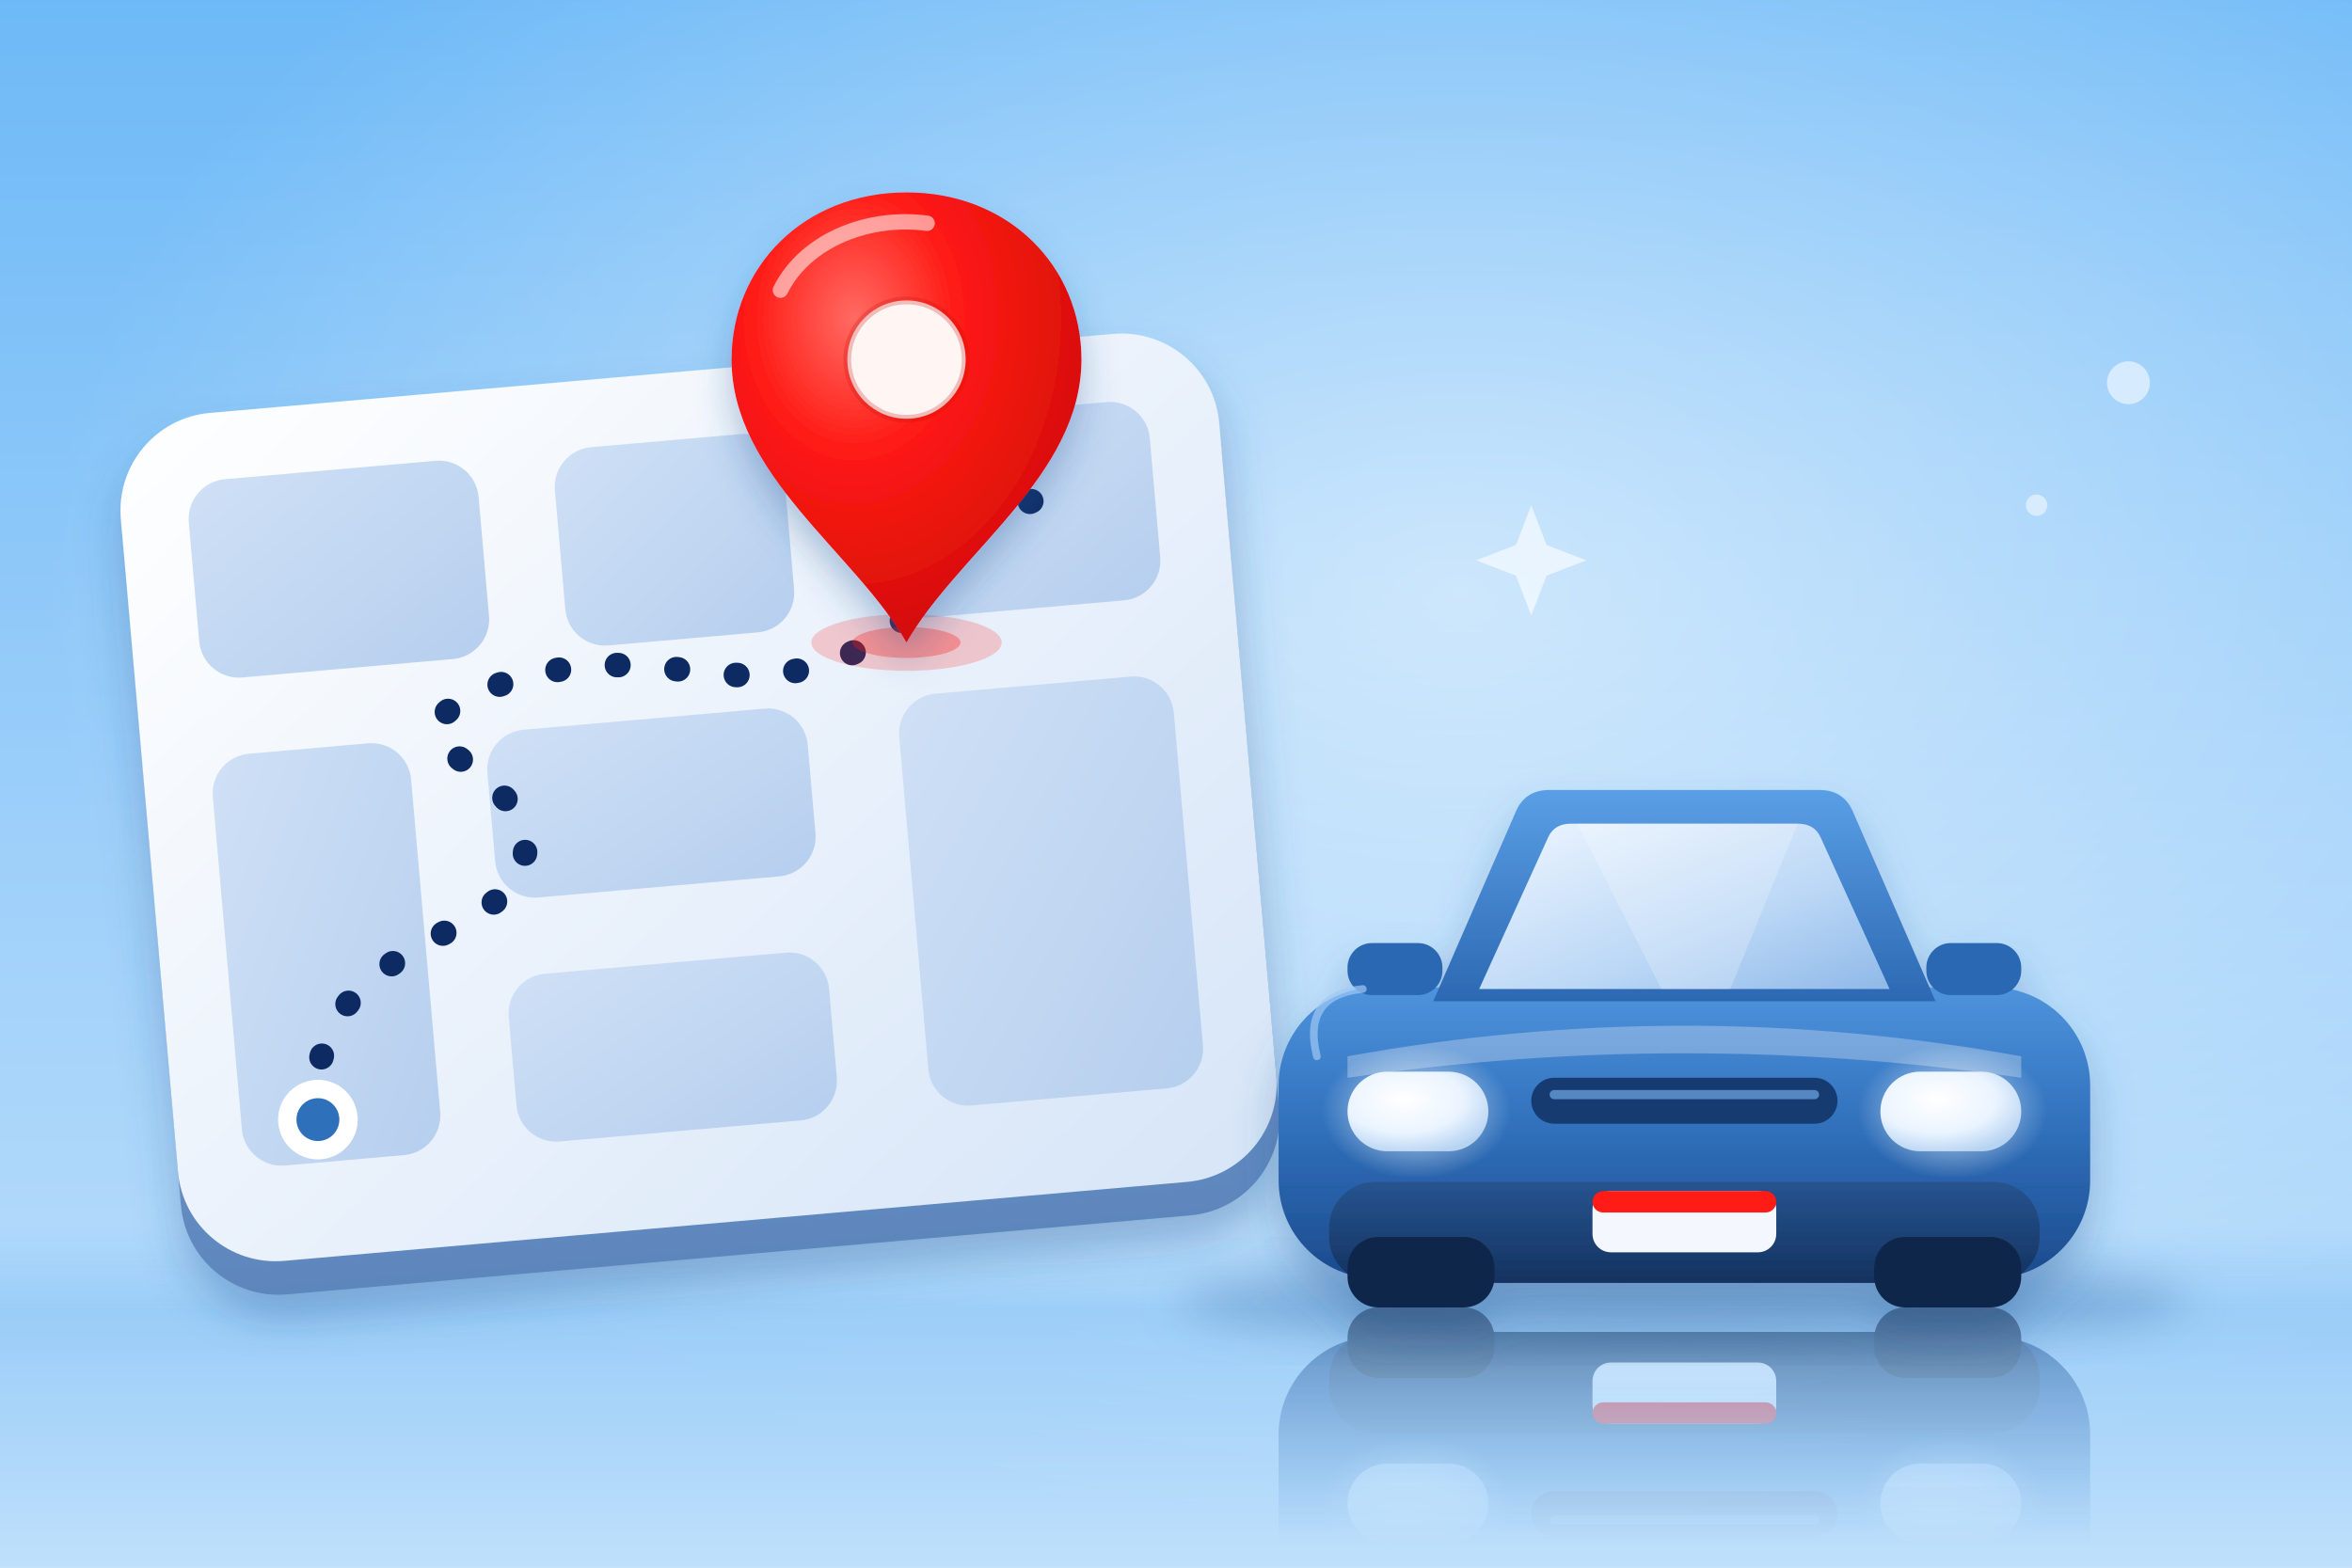
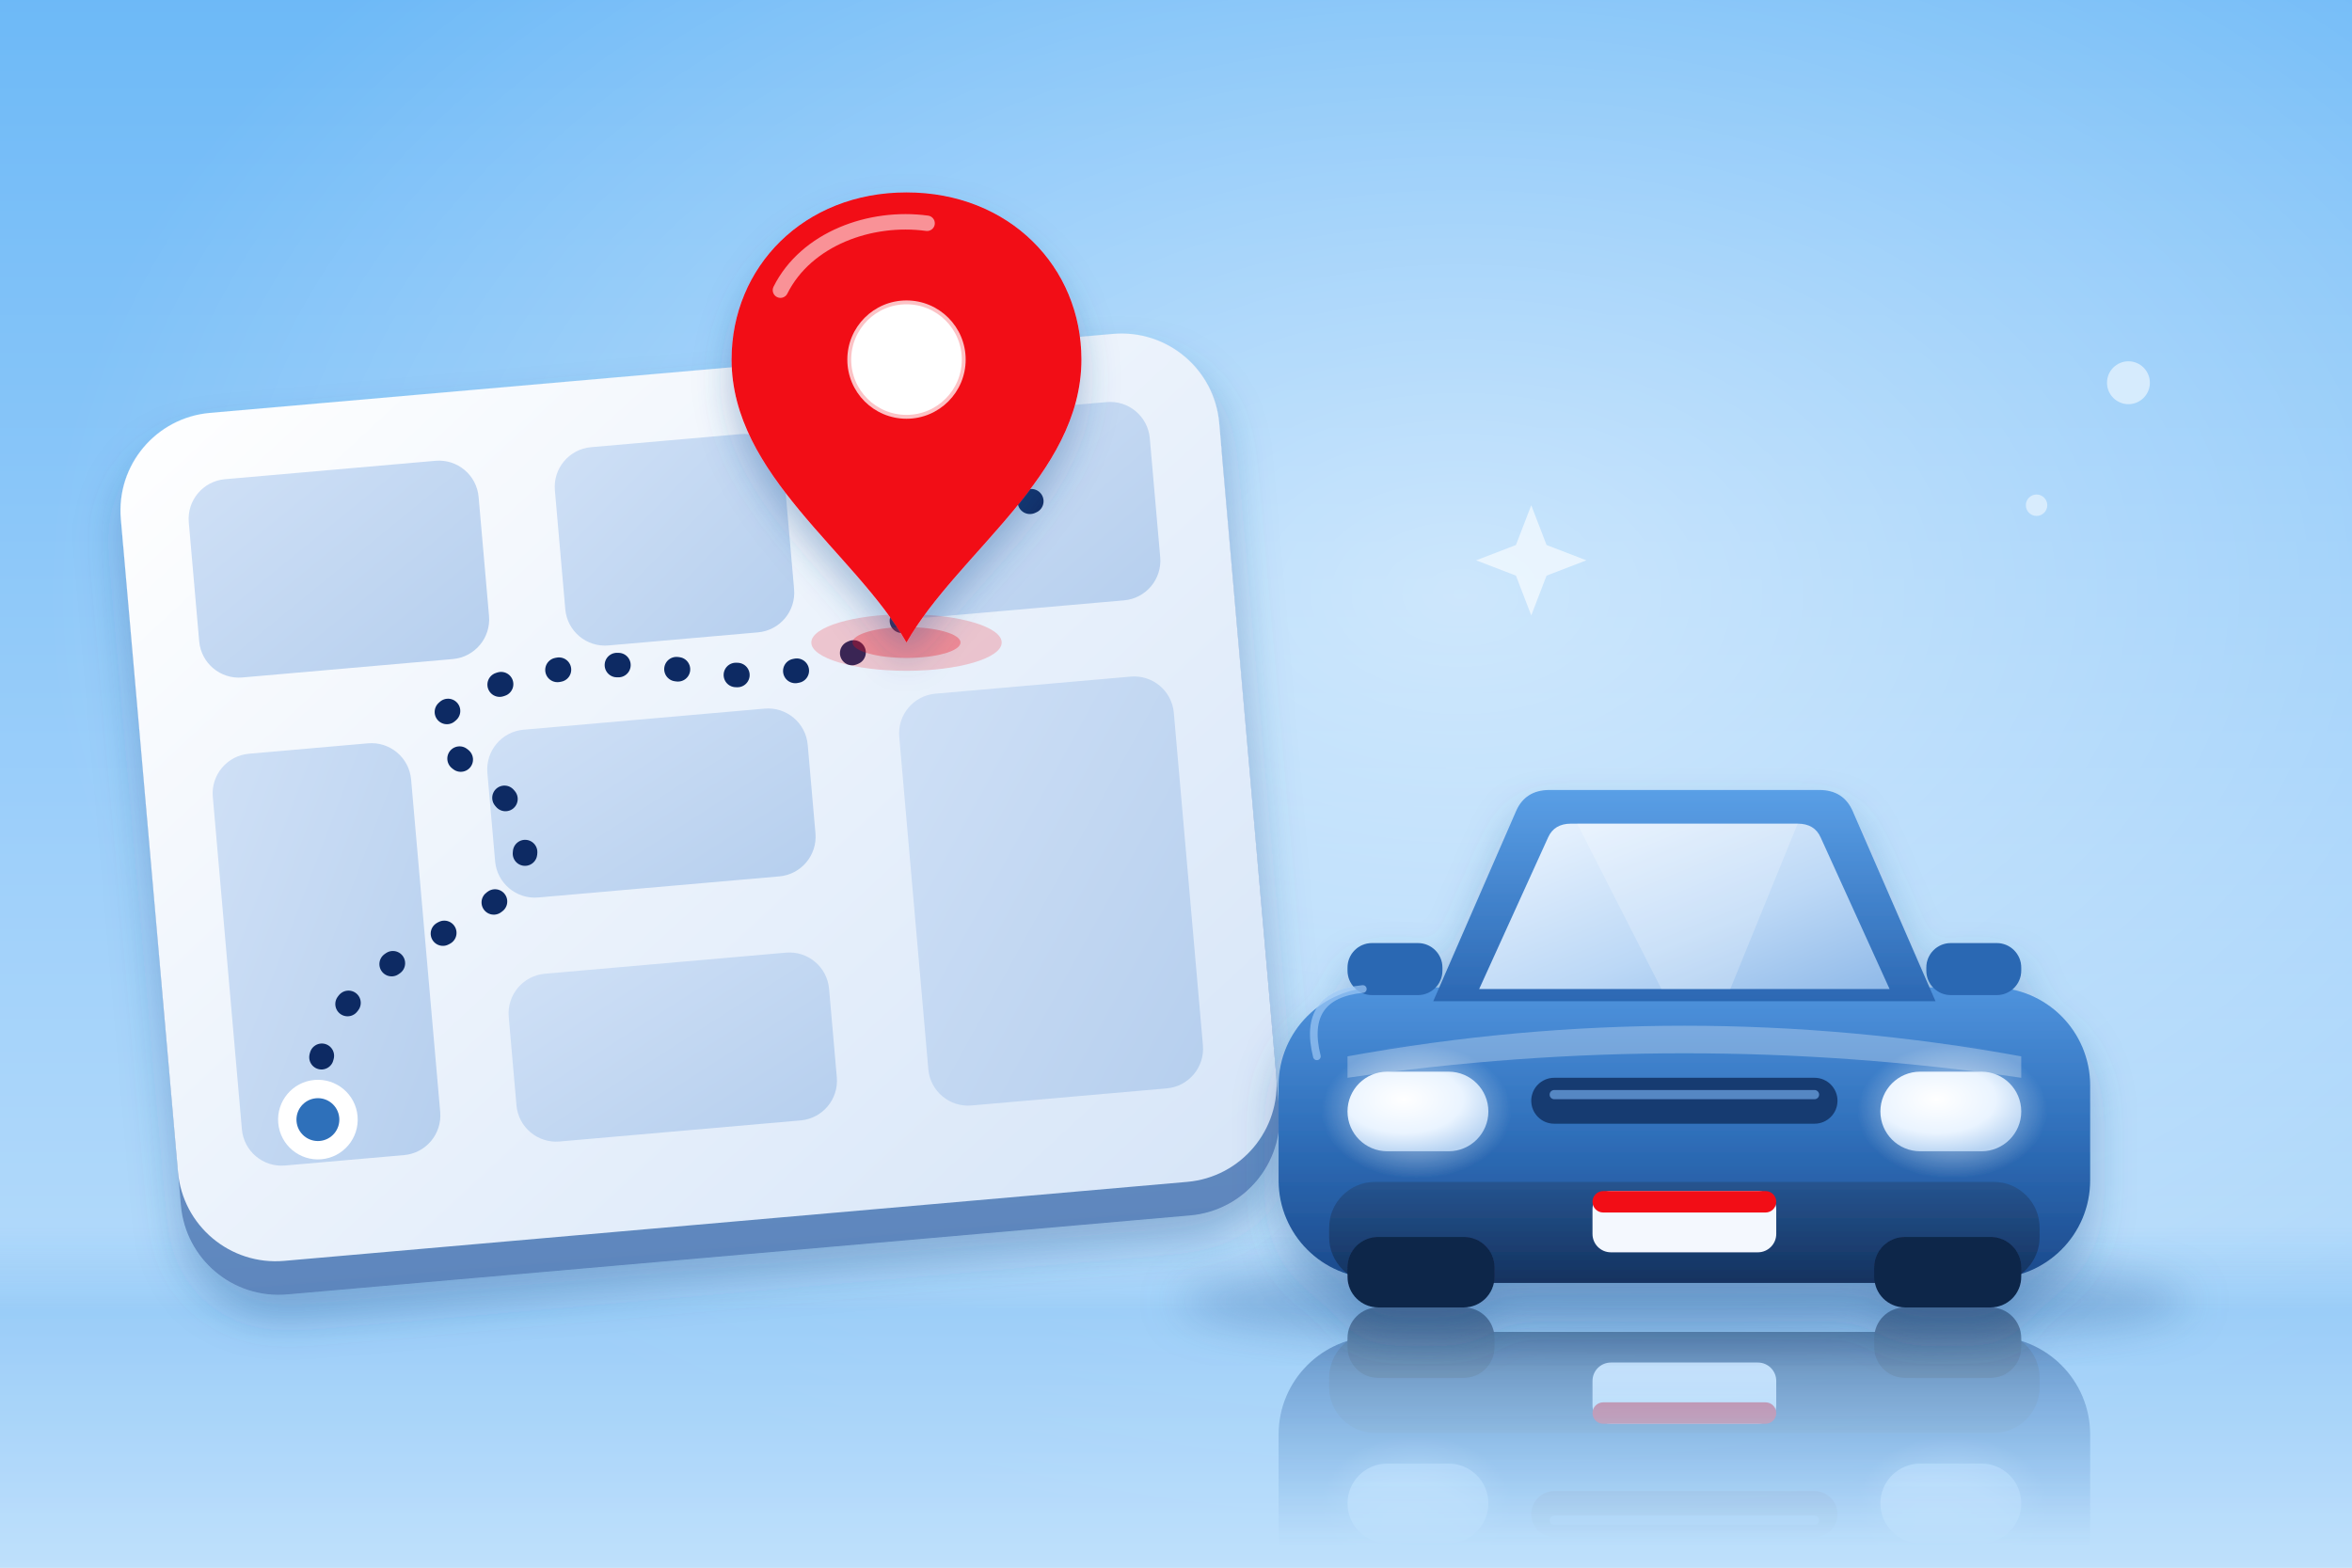
<svg xmlns="http://www.w3.org/2000/svg" viewBox="0 0 1536 1024" width="1536" height="1024" role="img" aria-label="">
  <defs>
    <linearGradient id="sky" x1="0" y1="0" x2="0" y2="1">
      <stop offset="0" stop-color="#6db9f7" />
      <stop offset=".55" stop-color="#9fd0fa" />
      <stop offset="1" stop-color="#bfe0fb" />
    </linearGradient>
    <radialGradient id="glow" cx=".62" cy=".38" r=".6">
      <stop offset="0" stop-color="#fff" stop-opacity=".55" />
      <stop offset="1" stop-color="#fff" stop-opacity="0" />
    </radialGradient>
    <linearGradient id="tile" x1="0" y1="0" x2="1" y2="1">
      <stop offset="0" stop-color="#ffffff" />
      <stop offset="1" stop-color="#d6e5f8" />
    </linearGradient>
    <linearGradient id="tileSide" x1="0" y1="0" x2="0" y2="1">
      <stop offset="0" stop-color="#8fb1dc" />
      <stop offset="1" stop-color="#5d86bd" />
    </linearGradient>
    <linearGradient id="block" x1="0" y1="0" x2="1" y2="1">
      <stop offset="0" stop-color="#cfe0f6" />
      <stop offset="1" stop-color="#b6cfee" />
    </linearGradient>
    <linearGradient id="body" x1="0" y1="0" x2="0" y2="1">
      <stop offset="0" stop-color="#4f93dd" />
      <stop offset=".5" stop-color="#2f6fba" />
      <stop offset="1" stop-color="#1c4a8c" />
    </linearGradient>
    <linearGradient id="roof" x1="0" y1="0" x2="0" y2="1">
      <stop offset="0" stop-color="#5a9fe6" />
      <stop offset="1" stop-color="#2c68b3" />
    </linearGradient>
    <linearGradient id="glass" x1="0" y1="0" x2="1" y2="1">
      <stop offset="0" stop-color="#eef6ff" />
      <stop offset=".6" stop-color="#bcd8f6" />
      <stop offset="1" stop-color="#8fb9e8" />
    </linearGradient>
    <linearGradient id="bumper" x1="0" y1="0" x2="0" y2="1">
      <stop offset="0" stop-color="#26548f" />
      <stop offset="1" stop-color="#14325f" />
    </linearGradient>
    <radialGradient id="lamp" cx=".4" cy=".35" r=".7">
      <stop offset="0" stop-color="#fff" />
      <stop offset=".6" stop-color="#eaf4ff" />
      <stop offset="1" stop-color="#b7d3f2" />
    </radialGradient>
    <radialGradient id="lampGlow" cx=".5" cy=".5" r=".5">
      <stop offset="0" stop-color="#fff" stop-opacity=".75" />
      <stop offset="1" stop-color="#fff" stop-opacity="0" />
    </radialGradient>
    <radialGradient id="pin" cx=".35" cy=".28" r=".85">
-       <stop offset="0" stop-color="#ff6a62" />
-       <stop offset=".35" stop-color="#ff1a14" />
-       <stop offset="1" stop-color="#c70a08" />
+       <stop offset="0" stop-color="#f20d18" />
+       <stop offset="1" stop-color="#f20d18" />
    </radialGradient>
    <linearGradient id="floor" x1="0" y1="0" x2="0" y2="1">
      <stop offset="0" stop-color="#8dc6f6" stop-opacity="0" />
      <stop offset=".25" stop-color="#8dc6f6" />
      <stop offset="1" stop-color="#bfe0fb" />
    </linearGradient>
    <linearGradient id="fade" gradientUnits="userSpaceOnUse" x1="0" y1="804" x2="0" y2="960">
      <stop offset="0" stop-color="#fff" stop-opacity=".55" />
      <stop offset="1" stop-color="#fff" stop-opacity="0" />
    </linearGradient>
    <mask id="reflectMask" maskUnits="userSpaceOnUse" x="0" y="0" width="1536" height="1024">
      <rect x="0" y="780" width="1536" height="244" fill="url(#fade)" />
    </mask>
    <filter id="soft" x="-20%" y="-20%" width="140%" height="140%">
      <feGaussianBlur stdDeviation="14" />
    </filter>
    <filter id="soft2" x="-20%" y="-50%" width="140%" height="200%">
      <feGaussianBlur stdDeviation="6" />
    </filter>
    <filter id="drop" x="-20%" y="-20%" width="140%" height="150%">
      <feDropShadow dx="0" dy="16" stdDeviation="14" flood-color="#2a5a96" flood-opacity=".35" />
    </filter>
    <g id="car">
      <rect x="835" y="595" width="530" height="190" rx="64" fill="url(#body)" />
      <rect x="868" y="722" width="464" height="66" rx="30" fill="url(#bumper)" />
      <rect x="880" y="758" width="96" height="46" rx="20" fill="#0f2548" />
      <rect x="1224" y="758" width="96" height="46" rx="20" fill="#0f2548" />
      <path d="M936 604 L990 480 Q996 466 1012 466 L1188 466 Q1204 466 1210 480 L1264 604 Z" fill="url(#roof)" />
      <path d="M966 596 L1011 497 Q1015 488 1026 488 L1174 488 Q1185 488 1189 497 L1234 596 Z" fill="url(#glass)" />
      <path d="M1030 488 L1174 488 L1130 596 L1085 596 Z" fill="#fff" opacity=".22" />
      <rect x="880" y="566" width="62" height="34" rx="16" fill="#2c68b3" />
      <rect x="1258" y="566" width="62" height="34" rx="16" fill="#2c68b3" />
      <path d="M880 640 Q1100 600 1320 640 L1320 654 Q1100 622 880 654 Z" fill="#fff" opacity=".28" />
      <ellipse cx="925" cy="676" rx="62" ry="44" fill="url(#lampGlow)" />
      <ellipse cx="1275" cy="676" rx="62" ry="44" fill="url(#lampGlow)" />
      <rect x="880" y="650" width="92" height="52" rx="26" fill="url(#lamp)" />
      <rect x="1228" y="650" width="92" height="52" rx="26" fill="url(#lamp)" />
      <rect x="1000" y="654" width="200" height="30" rx="15" fill="#173b71" />
      <rect x="1012" y="662" width="176" height="6" rx="3" fill="#6fa6e6" opacity=".7" />
      <rect x="1040" y="728" width="120" height="40" rx="12" fill="#f4f8fe" />
-       <rect x="1040" y="728" width="120" height="14" rx="7" fill="#ff1a14" />
+       <rect x="1040" y="728" width="120" height="14" rx="7" fill="#f20d18" />
      <path d="M860 640 Q850 600 890 596" fill="none" stroke="#9cc8f5" stroke-width="5" stroke-linecap="round" opacity=".7" />
    </g>
  </defs>
  <rect width="1536" height="1024" fill="url(#sky)" />
  <rect width="1536" height="1024" fill="url(#glow)" />
  <rect y="800" width="1536" height="224" fill="url(#floor)" opacity=".65" />
  <g transform="translate(0 50)">
    <g transform="rotate(-5 420 470)" filter="url(#drop)">
      <rect x="96" y="196" width="720" height="556" rx="64" fill="url(#tileSide)" transform="translate(0 22)" />
      <rect x="96" y="196" width="720" height="556" rx="64" fill="url(#tile)" />
      <rect x="140" y="240" width="190" height="130" rx="26" fill="url(#block)" />
      <rect x="380" y="240" width="150" height="130" rx="26" fill="url(#block)" />
      <rect x="590" y="240" width="180" height="130" rx="26" fill="url(#block)" />
      <rect x="140" y="420" width="130" height="270" rx="26" fill="url(#block)" />
      <rect x="320" y="420" width="210" height="110" rx="26" fill="url(#block)" />
      <rect x="320" y="580" width="210" height="110" rx="26" fill="url(#block)" />
      <rect x="590" y="420" width="180" height="270" rx="26" fill="url(#block)" />
      <path d="M190 660 C190 540 330 560 340 500 C350 440 230 420 330 390 C430 365 470 410 540 395 C640 375 590 330 690 300" fill="none" stroke="#0d2a63" stroke-width="16" stroke-linecap="round" stroke-dasharray="1 38" />
      <circle cx="190" cy="662" r="26" fill="#fff" />
      <circle cx="190" cy="662" r="14" fill="#2f6fba" />
    </g>
    <g transform="translate(592 368) scale(.84) translate(-688 -462)">
-       <ellipse cx="688" cy="464" rx="74" ry="22" fill="#ff1a14" opacity=".2" />
-       <ellipse cx="688" cy="464" rx="42" ry="12" fill="#ff1a14" opacity=".32" />
+       <ellipse cx="688" cy="464" rx="74" ry="22" fill="#f20d18" opacity=".2" />
+       <ellipse cx="688" cy="464" rx="42" ry="12" fill="#f20d18" opacity=".32" />
    </g>
    <g filter="url(#drop)" transform="translate(592 368) scale(.84) translate(-688 -462)">
      <path d="M640 120 C560 120 504 178 504 250 C504 340 600 400 640 470 C680 400 776 340 776 250 C776 178 720 120 640 120 Z" fill="url(#pin)" transform="translate(48 -6)" />
-       <circle cx="688" cy="244" r="46" fill="#fff6f4" />
-       <circle cx="688" cy="244" r="46" fill="none" stroke="#c70a08" stroke-width="6" opacity=".25" />
+       <circle cx="688" cy="244" r="46" fill="#ffffff" />
+       <circle cx="688" cy="244" r="46" fill="none" stroke="#f20d18" stroke-width="6" opacity=".25" />
      <path d="M590 190 C610 150 660 132 704 138" fill="none" stroke="#fff" stroke-width="12" stroke-linecap="round" opacity=".55" />
    </g>
    <ellipse cx="1100" cy="800" rx="330" ry="30" fill="#2a5a96" opacity=".28" filter="url(#soft)" />
    <g mask="url(#reflectMask)" opacity=".9">
      <use href="#car" transform="translate(0 1608) scale(1 -1)" />
    </g>
    <g filter="url(#drop)">
      <use href="#car" />
    </g>
  </g>
  <circle cx="1390" cy="250" r="14" fill="#fff" opacity=".55" />
  <circle cx="1330" cy="330" r="7" fill="#fff" opacity=".5" />
  <path d="M1000 330 l10 26 26 10 -26 10 -10 26 -10 -26 -26 -10 26 -10z" fill="#fff" opacity=".6" />
</svg>
